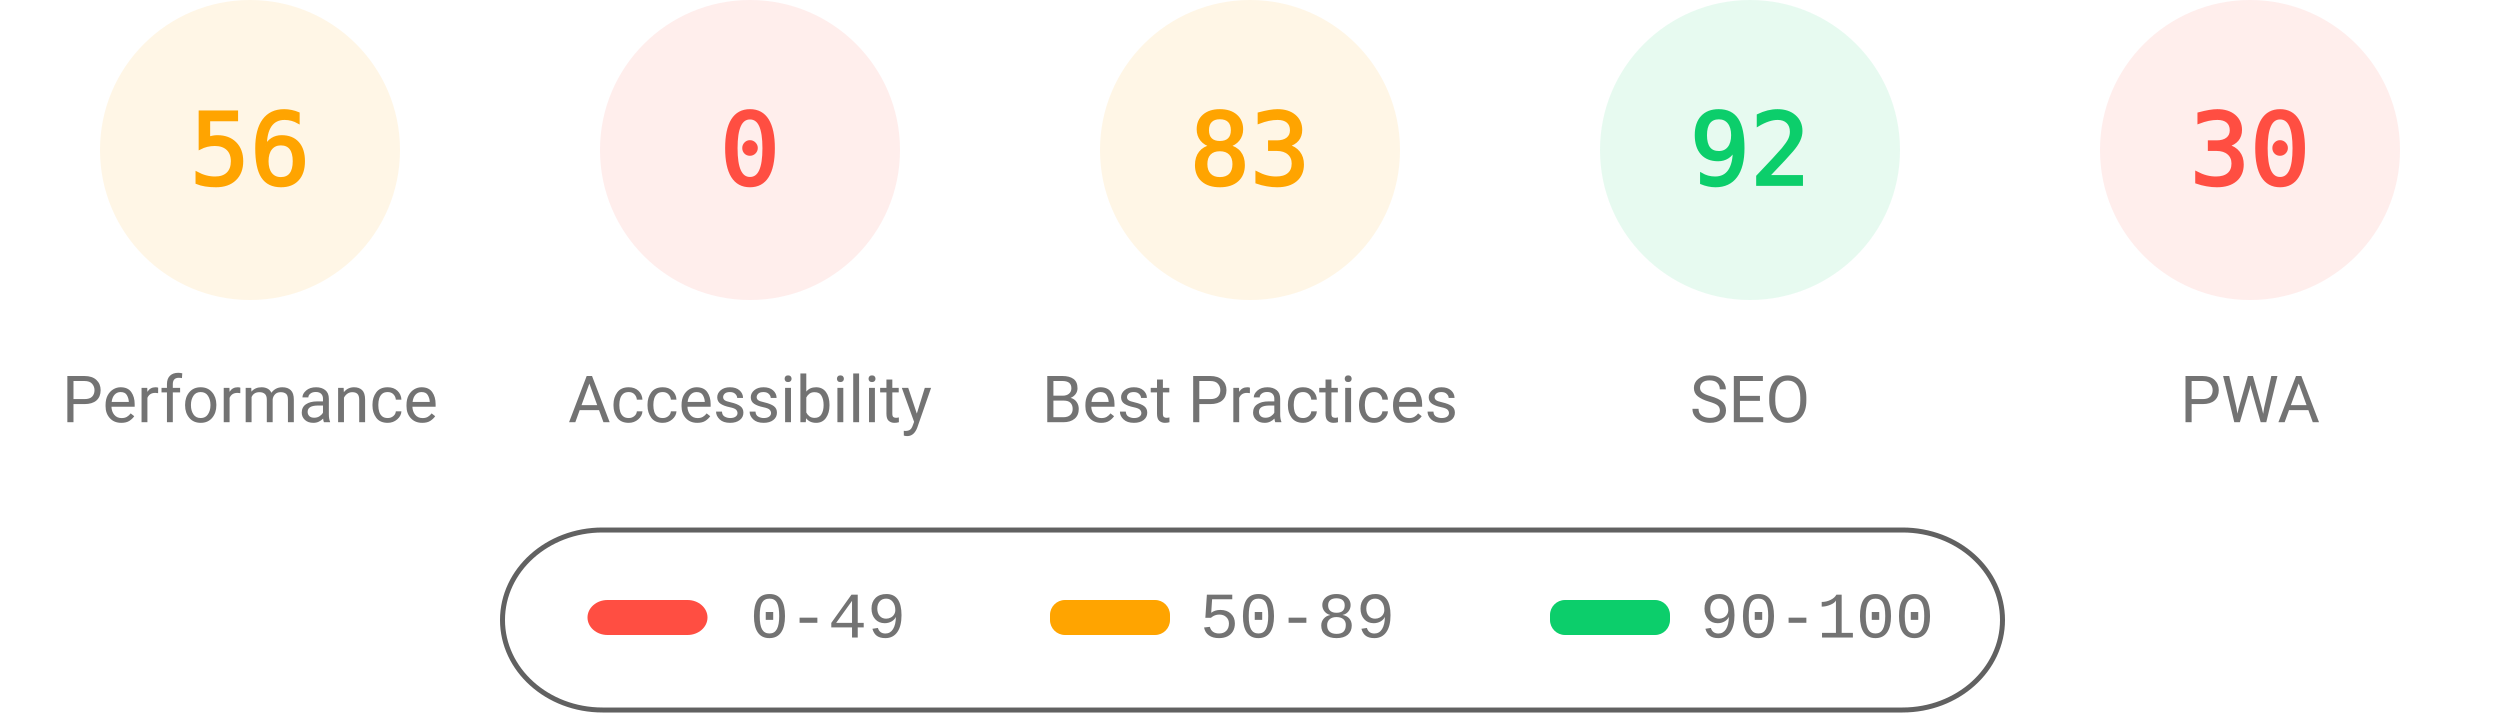
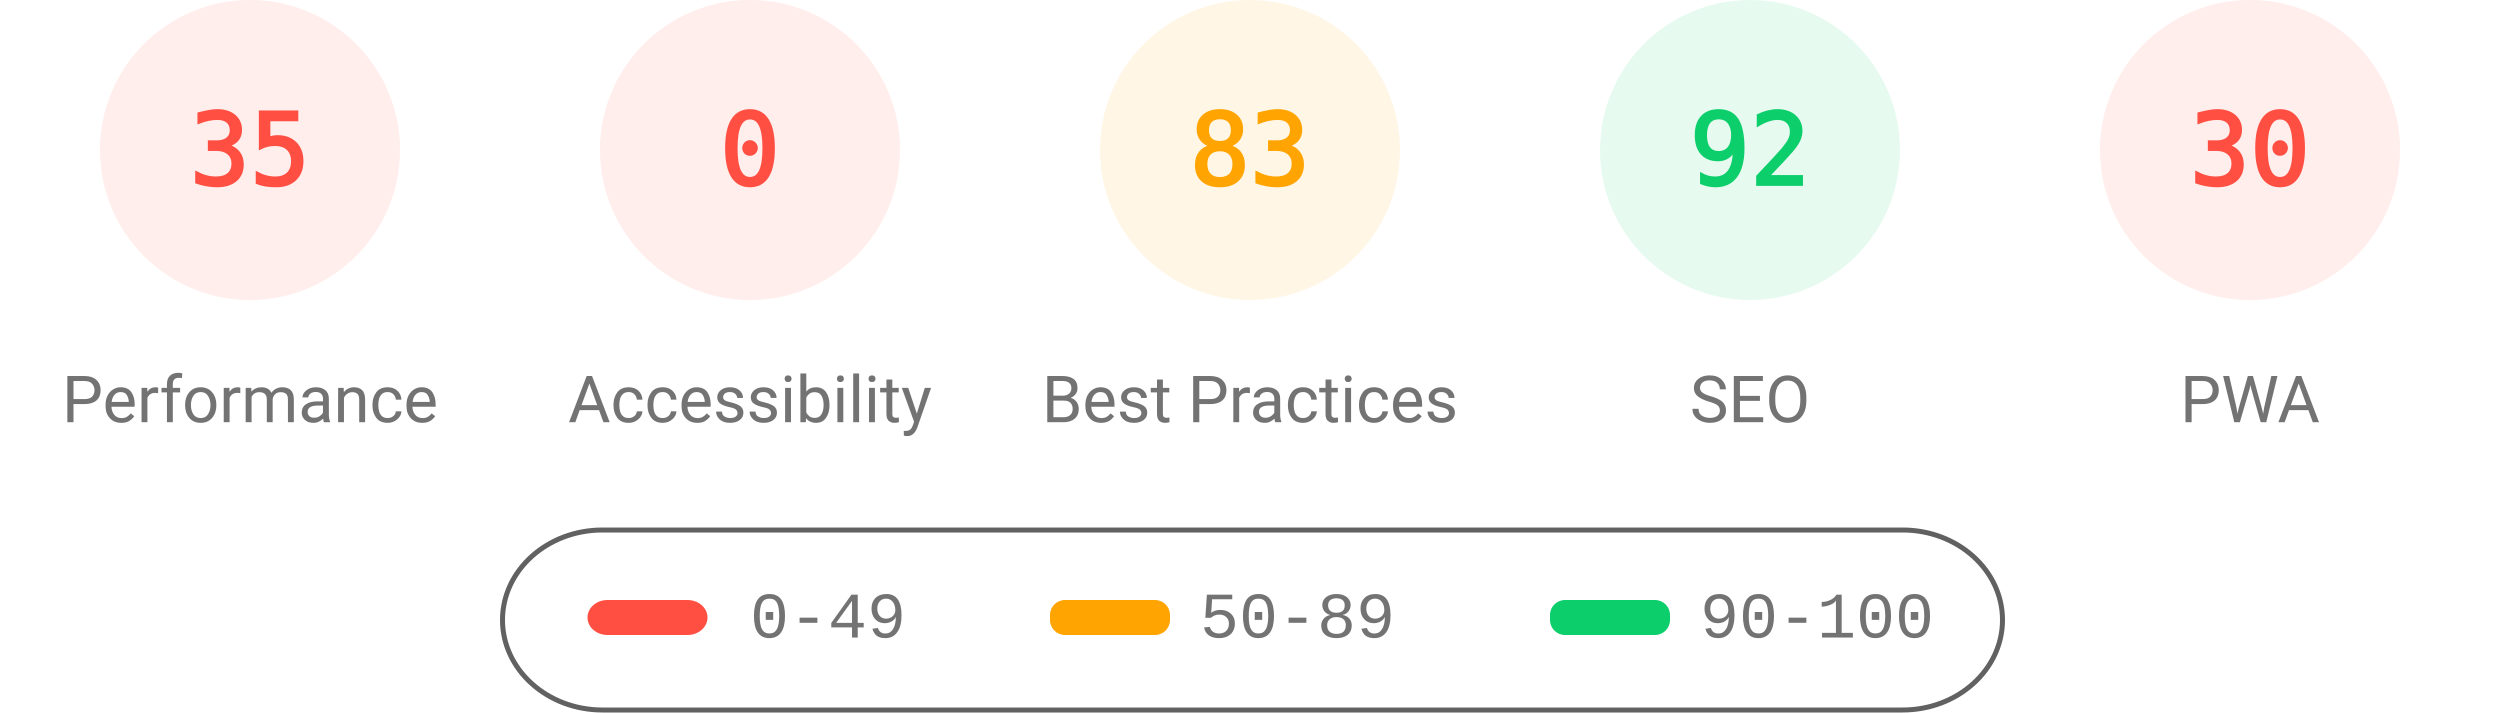
<svg xmlns="http://www.w3.org/2000/svg" fill="none" width="1000" height="285">
  <style>.gauge-base{opacity:.1}.gauge-arc{fill:none;animation-delay:250ms;stroke-linecap:round;transform:rotate(-90deg);transform-origin:100px 60px;animation:load-gauge 1s ease forwards}.guage-text{font-size:40px;font-family:monospace;text-align:center}.guage-red{color:#ff4e42;fill:#ff4e42;stroke:#ff4e42}.guage-orange{color:#ffa400;fill:#ffa400;stroke:#ffa400}.guage-green{color:#0cce6b;fill:#0cce6b;stroke:#0cce6b}.guage-undefined{color:#5c5c5c;fill:#5c5c5c;stroke:#5c5c5c}.guage-title{color:#737373;fill:#737373;stroke:none;font-size:26px;line-height:26px;font-family:Roboto,Halvetica,Arial,sans-serif}@keyframes load-gauge{from{stroke-dasharray:0 352.858}}</style>
-   <svg class="guage-div guage-perf guage-orange" viewBox="0 0 200 200" width="200" height="200">
+   <svg class="guage-div guage-perf guage-red" viewBox="0 0 200 200" width="200" height="200">
    <circle class="gauge-base" r="56" cx="100" cy="60" stroke-width="8" />
-     <circle class="gauge-arc guage-arc-1" r="56" cx="100" cy="60" stroke-width="8" style="stroke-dasharray:197.04,351.858" />
-     <text class="guage-text" x="100" y="60" alignment-baseline="central" dominant-baseline="central" text-anchor="middle">56</text>
+     <circle class="gauge-arc guage-arc-1" r="56" cx="100" cy="60" stroke-width="8" style="stroke-dasharray:123.15,351.858" />
+     <text class="guage-text" x="100" y="60" alignment-baseline="central" dominant-baseline="central" text-anchor="middle">35</text>
    <text class="guage-title" x="100" y="160" alignment-baseline="central" dominant-baseline="central" text-anchor="middle">Performance</text>
  </svg>
  <svg class="guage-div guage-acc guage-red" viewBox="0 0 200 200" width="200" height="200" x="200">
    <circle class="gauge-base" r="56" cx="100" cy="60" stroke-width="8" />
    <circle class="gauge-arc guage-arc-2" r="56" cx="100" cy="60" stroke-width="8" style="stroke-dasharray:0,351.858" />
    <text class="guage-text" x="100" y="60" alignment-baseline="central" dominant-baseline="central" text-anchor="middle">0</text>
    <text class="guage-title" x="100" y="160" alignment-baseline="central" dominant-baseline="central" text-anchor="middle">Accessibility</text>
  </svg>
  <svg class="guage-div guage-best guage-orange" viewBox="0 0 200 200" width="200" height="200" x="400">
    <circle class="gauge-base" r="56" cx="100" cy="60" stroke-width="8" />
    <circle class="gauge-arc guage-arc-3" r="56" cx="100" cy="60" stroke-width="8" style="stroke-dasharray:292.042,351.858" />
    <text class="guage-text" x="100" y="60" alignment-baseline="central" dominant-baseline="central" text-anchor="middle">83</text>
    <text class="guage-title" x="100" y="160" alignment-baseline="central" dominant-baseline="central" text-anchor="middle">Best Practices</text>
  </svg>
  <svg class="guage-div guage-seo guage-green" viewBox="0 0 200 200" width="200" height="200" x="600">
    <circle class="gauge-base" r="56" cx="100" cy="60" stroke-width="8" />
    <circle class="gauge-arc guage-arc-4" r="56" cx="100" cy="60" stroke-width="8" style="stroke-dasharray:323.709,351.858" />
    <text class="guage-text" x="100" y="60" alignment-baseline="central" dominant-baseline="central" text-anchor="middle">92</text>
    <text class="guage-title" x="100" y="160" alignment-baseline="central" dominant-baseline="central" text-anchor="middle">SEO</text>
  </svg>
  <svg class="guage-div guage-pwa guage-red" viewBox="0 0 200 200" width="200" height="200" x="800">
    <circle class="gauge-base" r="56" cx="100" cy="60" stroke-width="8" />
    <circle class="gauge-arc guage-arc-4" r="56" cx="100" cy="60" stroke-width="8" style="stroke-dasharray:105.557,351.858" />
    <text class="guage-text" x="100" y="60" alignment-baseline="central" dominant-baseline="central" text-anchor="middle">30</text>
    <text class="guage-title" x="100" y="160" alignment-baseline="central" dominant-baseline="central" text-anchor="middle">PWA</text>
  </svg>
  <svg width="604" height="76" x="200" y="210">
    <path fill="none" id="canvas_background" d="M-1-1h604v80H-1z" />
    <rect fill-opacity="0" stroke="#616161" stroke-width="2" rx="40" id="svg_2" height="72" width="600" y="2" x="1" fill="#000" />
    <rect stroke="#000" rx="8" id="svg_3" height="14" width="48" y="30" x="35" stroke-opacity="null" stroke-width="0" fill="#ff4e42" />
    <rect stroke="#000" rx="6" id="svg_4" height="14" width="48" y="30" x="220" stroke-opacity="null" stroke-width="0" fill="#ffa400" />
    <rect stroke="#000" rx="6" id="svg_5" height="14" width="48" y="30" x="420" stroke-opacity="null" stroke-width="0" fill="#0cce6b" />
    <text xml:space="preserve" text-anchor="start" font-family="'Courier New', Courier, monospace" font-size="26" id="svg_6" y="45" x="100" stroke-opacity="null" stroke-width="0" stroke="#000" fill="#737373">0-49</text>
    <text xml:space="preserve" text-anchor="start" font-family="'Courier New', Courier, monospace" font-size="26" id="svg_7" y="45" x="280" stroke-opacity="null" stroke-width="0" stroke="#000" fill="#737373">50-89</text>
    <text xml:space="preserve" text-anchor="start" font-family="'Courier New', Courier, monospace" font-size="26" id="svg_8" y="45" x="480" stroke-opacity="null" stroke-width="0" stroke="#000" fill="#737373">90-100</text>
  </svg>
</svg>
